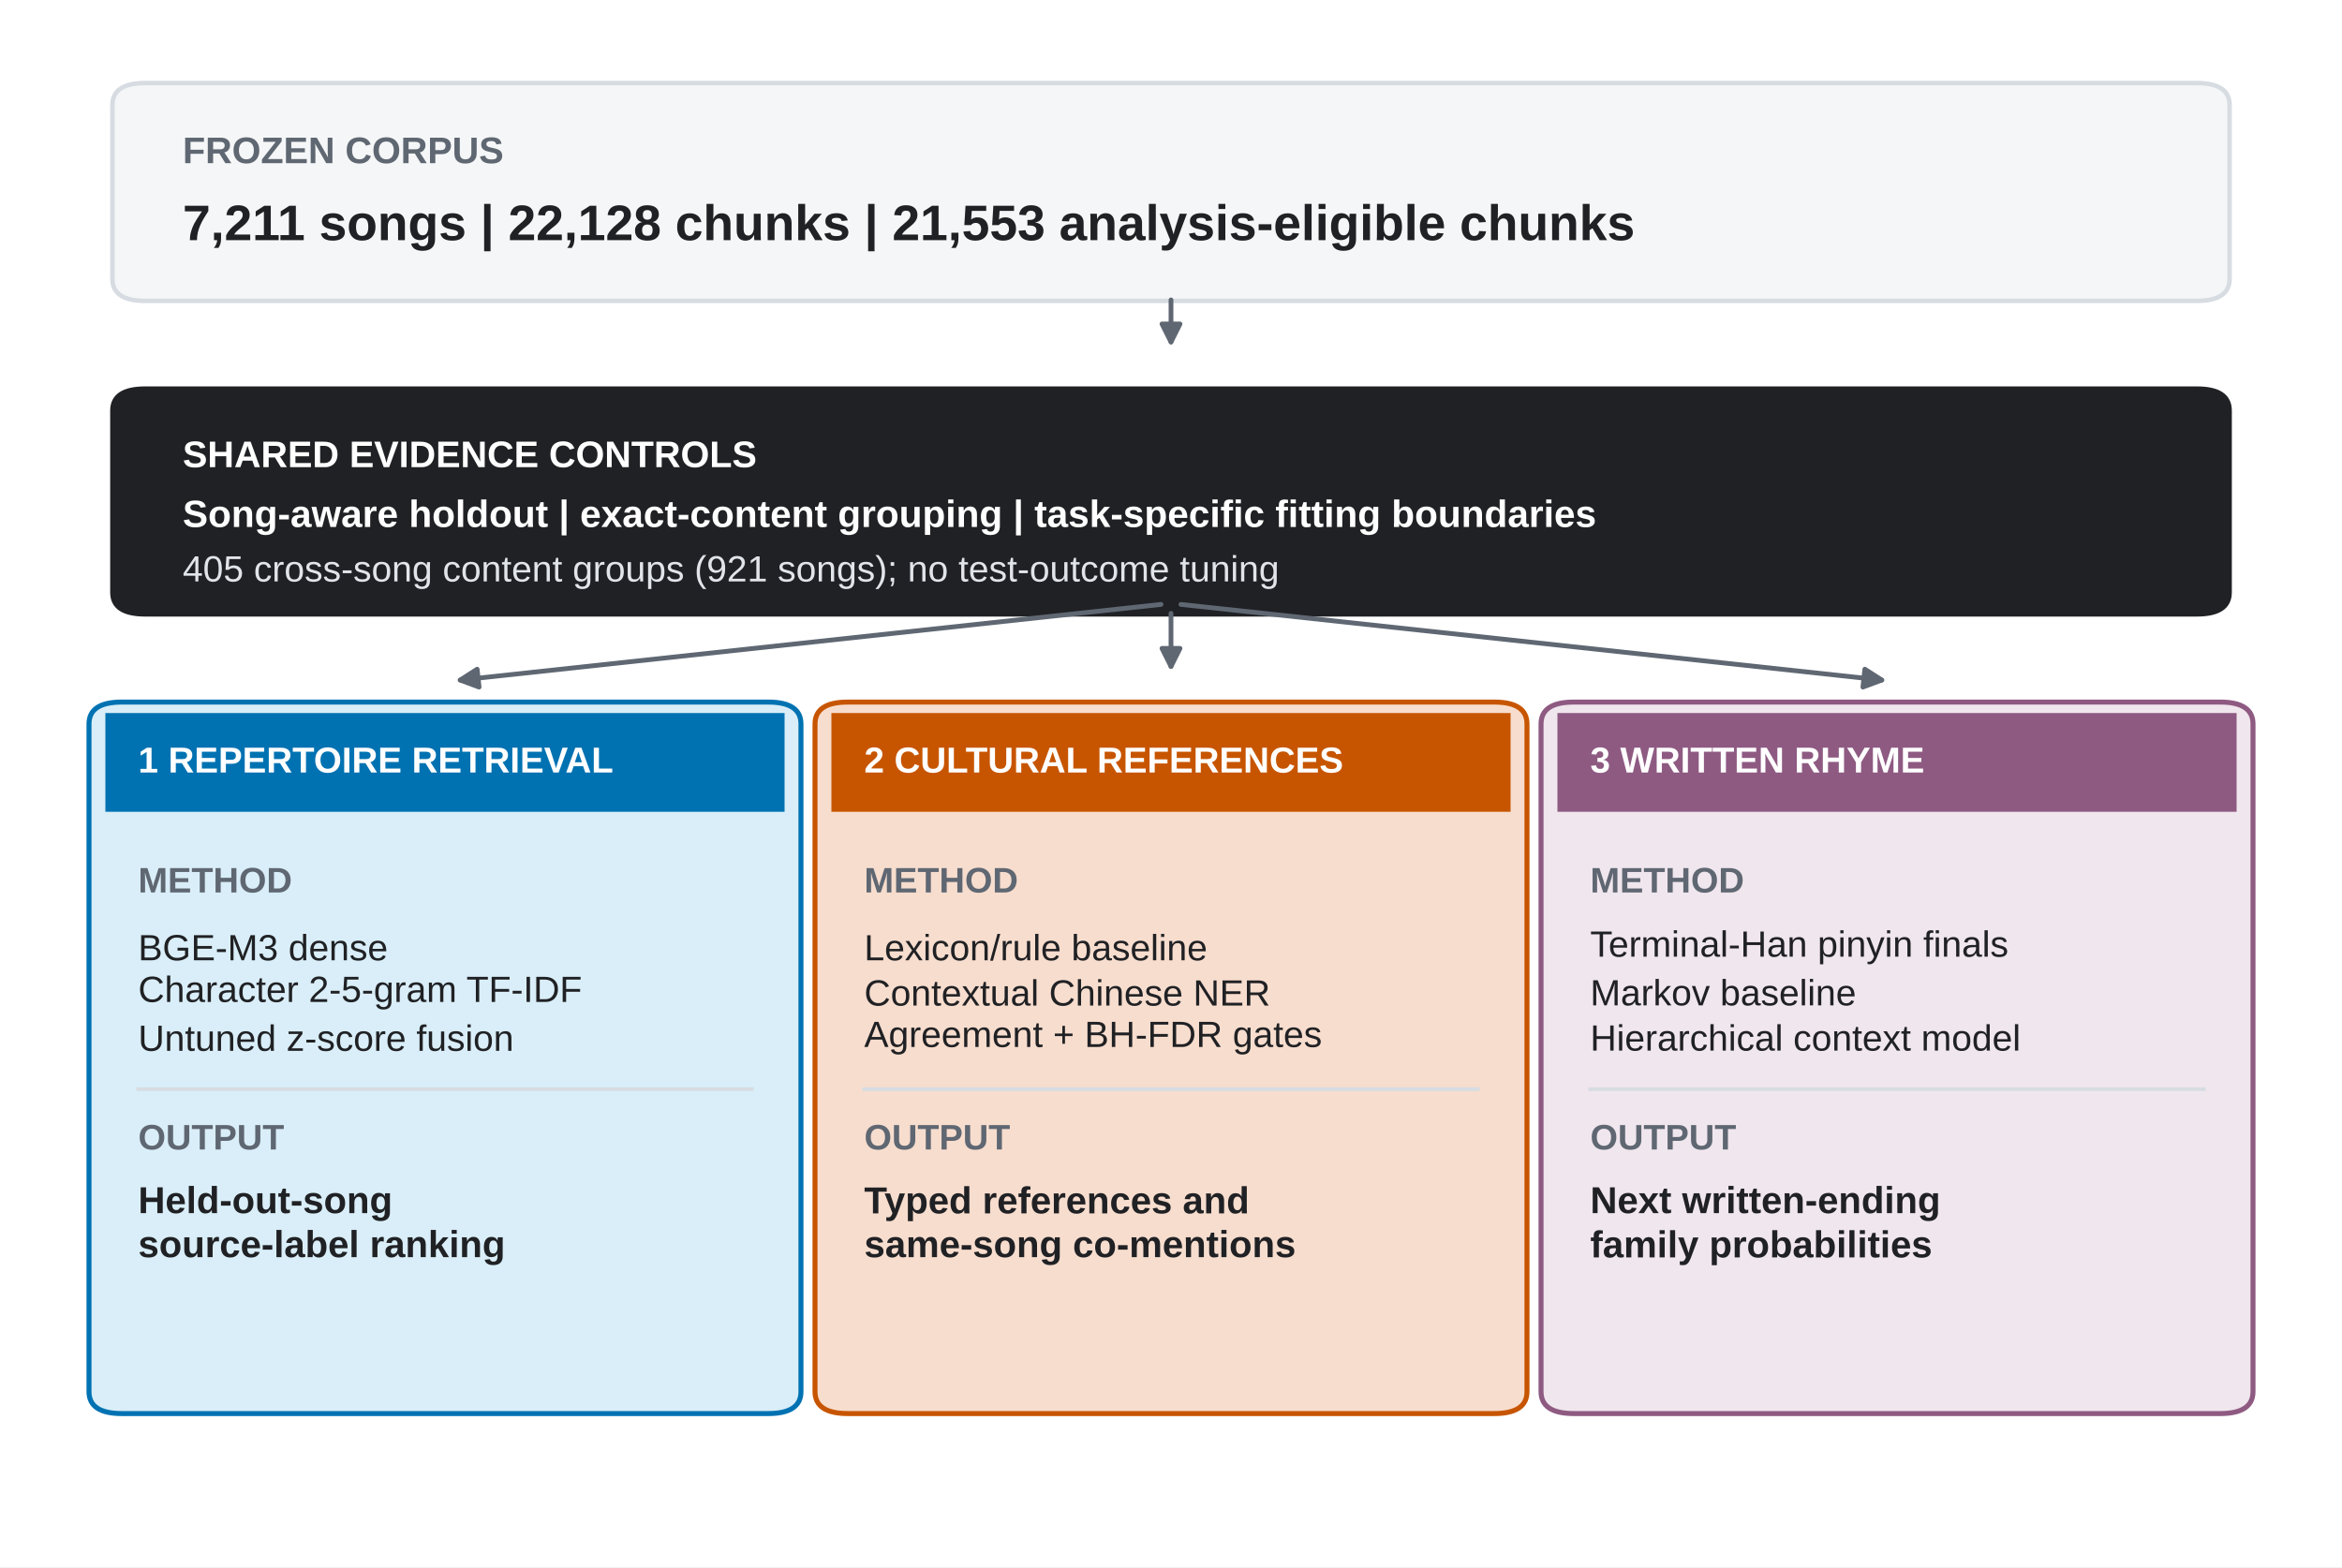
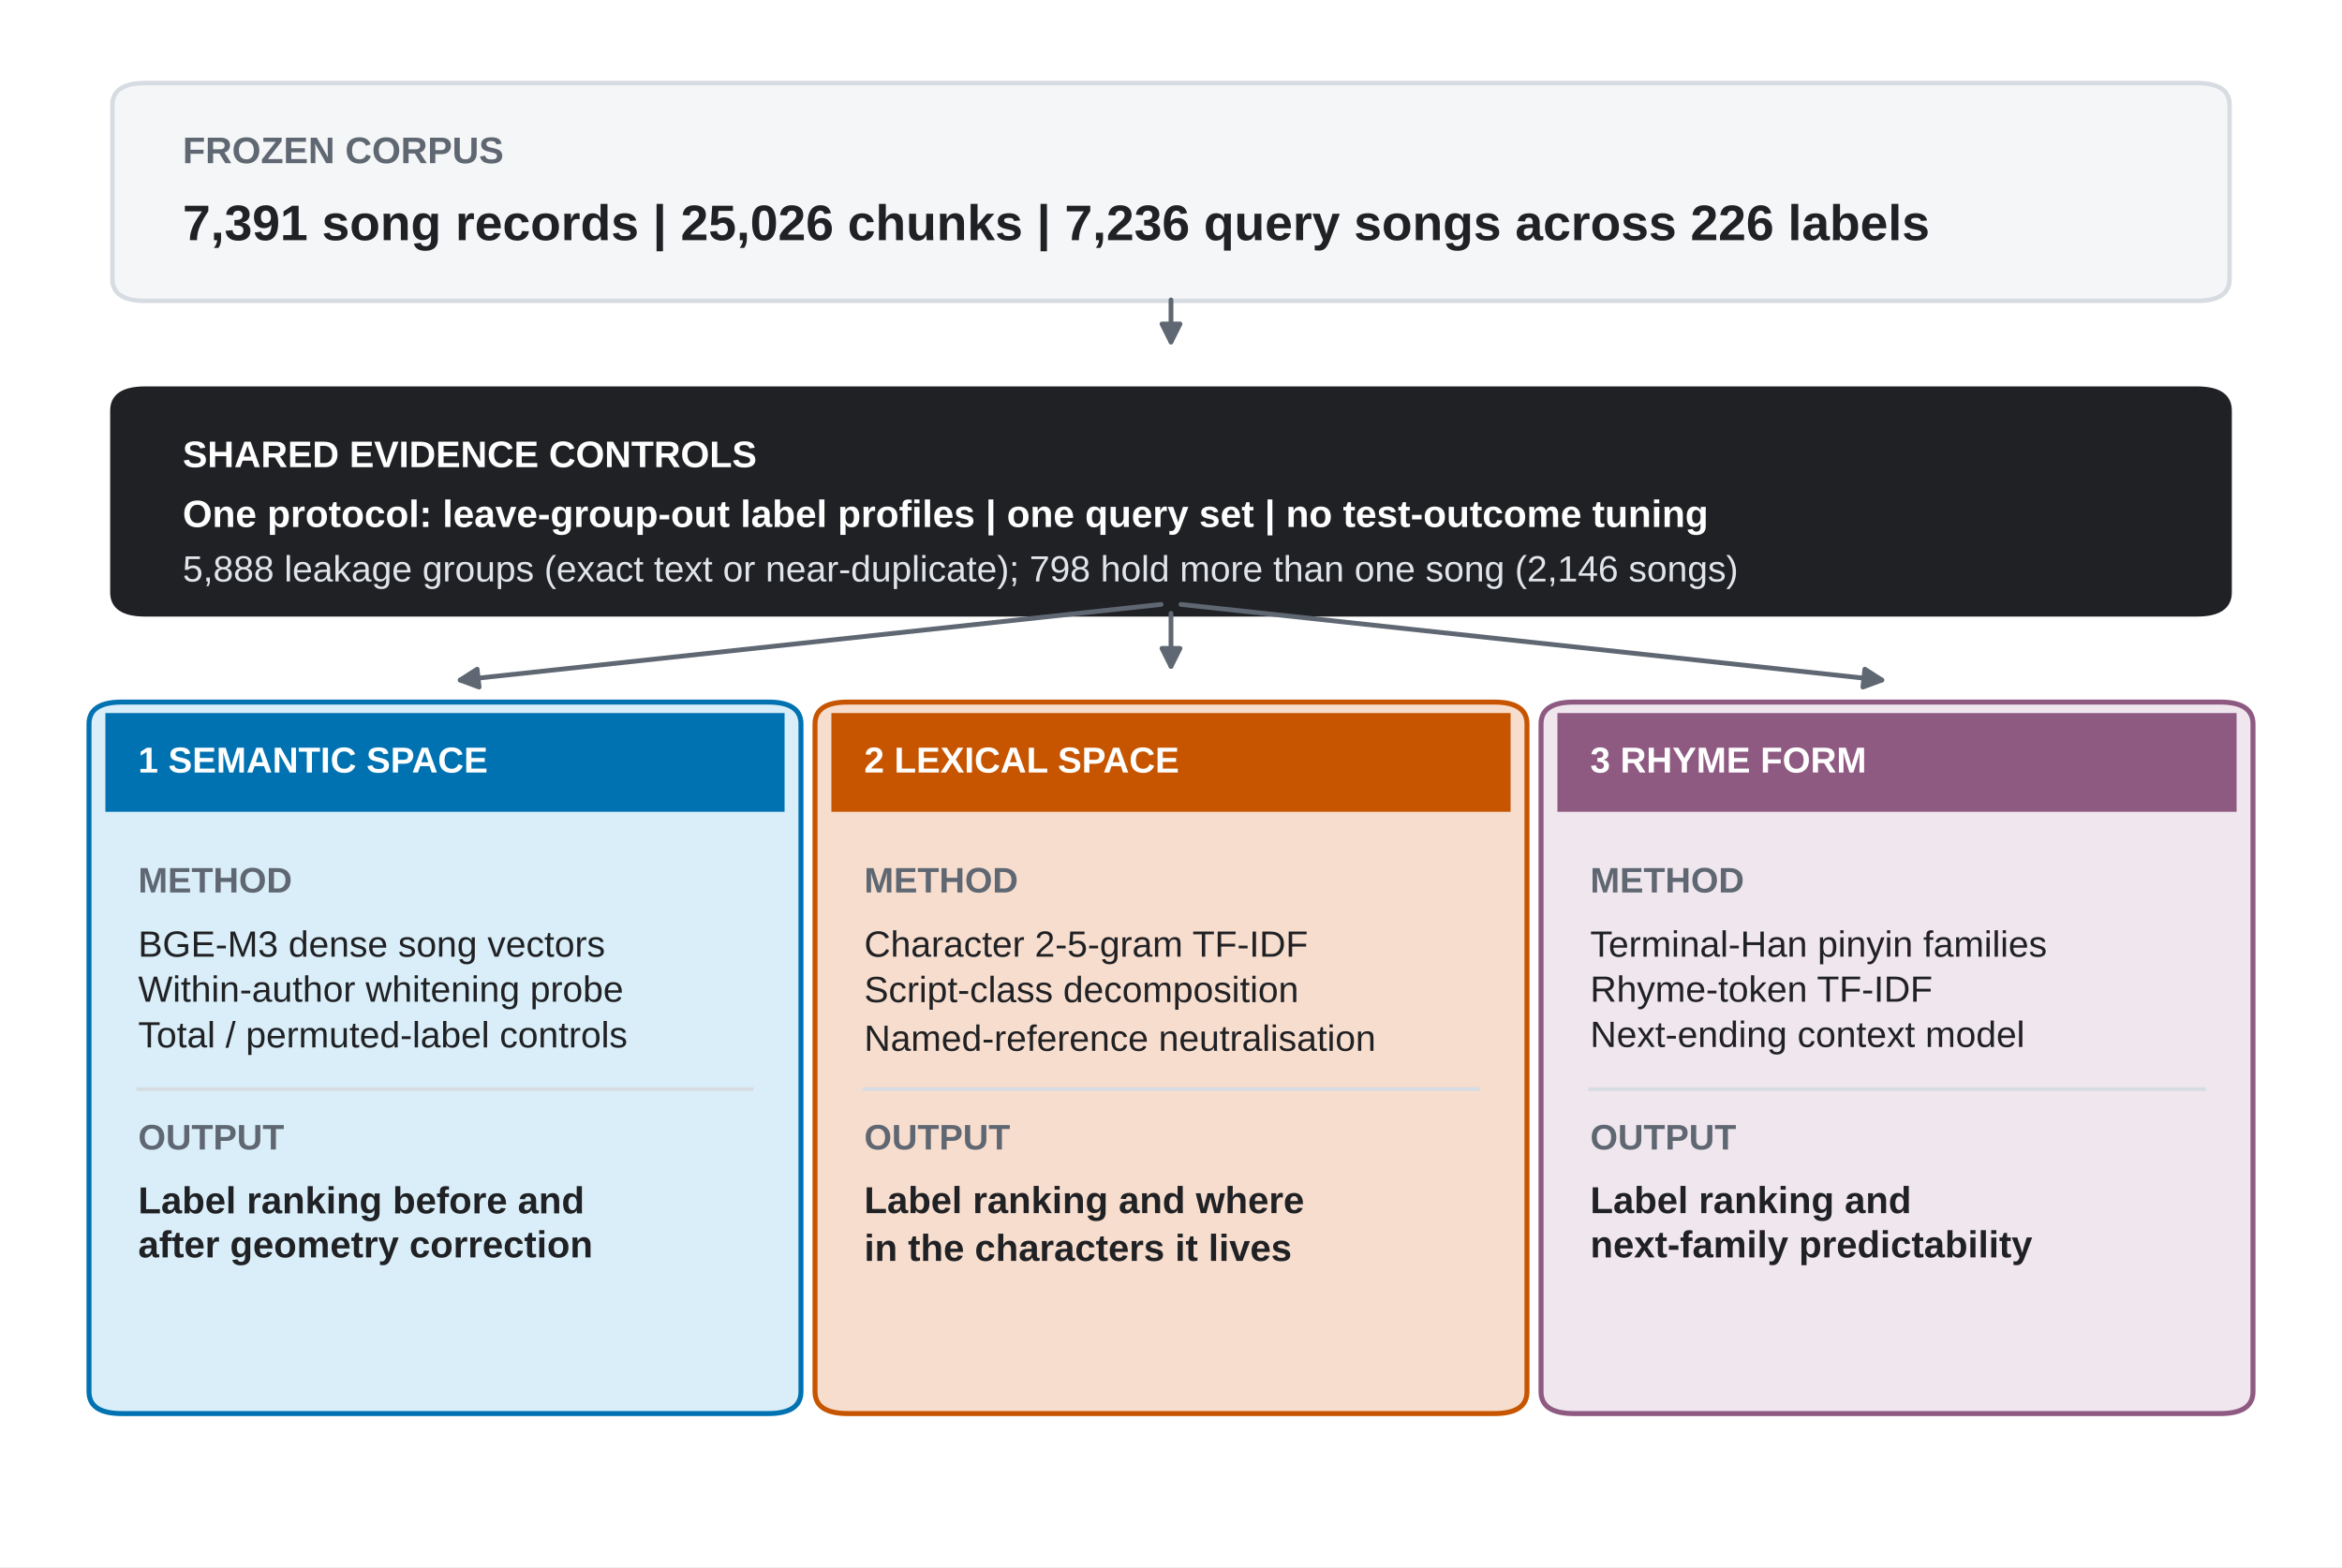
<svg xmlns="http://www.w3.org/2000/svg" width="468pt" height="313.2pt" viewBox="0 0 468 313.2" version="1.1">
  <defs>
    <style type="text/css">*{stroke-linejoin: round; stroke-linecap: butt}</style>
  </defs>
  <g id="figure_1">
    <g id="patch_1">
      <path d="M 0 313.2  L 468 313.2  L 468 0  L 0 0  z " style="fill: #ffffff" />
    </g>
    <g id="axes_1">
      <g id="patch_2">
        <path d="M 29.016 60.134  L 438.984 60.134  Q 445.536 60.134 445.536 55.75  L 445.536 20.984  Q 445.536 16.6 438.984 16.6  L 29.016 16.6  Q 22.464 16.6 22.464 20.984  L 22.464 55.75  Q 22.464 60.134 29.016 60.134  z " style="fill: #f5f6f7; stroke: #d7dce2; stroke-width: 0.9; stroke-linejoin: miter" />
      </g>
      <g id="patch_3">
        <path d="M 234 59.944  Q 234 64.676 234 68.346  " style="fill: none; stroke: #5f6772; stroke-width: 0.95; stroke-linecap: round" />
        <path d="M 235.8 64.746  L 234 68.346  L 232.2 64.746  z " style="fill: #5f6772; stroke: #5f6772; stroke-width: 0.95; stroke-linecap: round" />
      </g>
      <g id="patch_4">
        <path d="M 29.016 122.774  L 438.984 122.774  Q 445.536 122.774 445.536 118.39  L 445.536 82.058  Q 445.536 77.674 438.984 77.674  L 29.016 77.674  Q 22.464 77.674 22.464 82.058  L 22.464 118.39  Q 22.464 122.774 29.016 122.774  z " style="fill: #202124; stroke: #202124; stroke-width: 0.9; stroke-linejoin: miter" />
      </g>
      <g id="patch_5">
        <path d="M 232.012 120.797  Q 161.459 128.412 91.963 135.914  " style="fill: none; stroke: #5f6772; stroke-width: 0.95; stroke-linecap: round" />
        <path d="M 95.735 137.317  L 91.963 135.914  L 95.349 133.738  z " style="fill: #5f6772; stroke: #5f6772; stroke-width: 0.95; stroke-linecap: round" />
      </g>
      <g id="patch_6">
        <path d="M 24.336 282.506  L 153.504 282.506  Q 160.056 282.506 160.056 278.122  L 160.056 144.698  Q 160.056 140.314 153.504 140.314  L 24.336 140.314  Q 17.784 140.314 17.784 144.698  L 17.784 278.122  Q 17.784 282.506 24.336 282.506  z " style="fill: #d9eef8; stroke: #0072b2; stroke-linejoin: miter" />
      </g>
      <g id="patch_7">
        <path d="M 21.06 162.238  L 156.78 162.238  L 156.78 142.506  L 21.06 142.506  z " style="fill: #0072b2" />
      </g>
      <g id="patch_8">
        <path d="M 234 122.582  Q 234 128.413 234 133.182  " style="fill: none; stroke: #5f6772; stroke-width: 0.95; stroke-linecap: round" />
        <path d="M 235.8 129.582  L 234 133.182  L 232.2 129.582  z " style="fill: #5f6772; stroke: #5f6772; stroke-width: 0.95; stroke-linecap: round" />
      </g>
      <g id="patch_9">
        <path d="M 169.416 282.506  L 298.584 282.506  Q 305.136 282.506 305.136 278.122  L 305.136 144.698  Q 305.136 140.314 298.584 140.314  L 169.416 140.314  Q 162.864 140.314 162.864 144.698  L 162.864 278.122  Q 162.864 282.506 169.416 282.506  z " style="fill: #f7ddce; stroke: #c75500; stroke-linejoin: miter" />
      </g>
      <g id="patch_10">
        <path d="M 166.14 162.238  L 301.86 162.238  L 301.86 142.506  L 166.14 142.506  z " style="fill: #c75500" />
      </g>
      <g id="patch_11">
        <path d="M 235.988 120.797  Q 306.541 128.412 376.037 135.914  " style="fill: none; stroke: #5f6772; stroke-width: 0.95; stroke-linecap: round" />
        <path d="M 372.651 133.738  L 376.037 135.914  L 372.265 137.317  z " style="fill: #5f6772; stroke: #5f6772; stroke-width: 0.95; stroke-linecap: round" />
      </g>
      <g id="patch_12">
        <path d="M 314.496 282.506  L 443.664 282.506  Q 450.216 282.506 450.216 278.122  L 450.216 144.698  Q 450.216 140.314 443.664 140.314  L 314.496 140.314  Q 307.944 140.314 307.944 144.698  L 307.944 278.122  Q 307.944 282.506 314.496 282.506  z " style="fill: #f0e6ed; stroke: #8e5a82; stroke-linejoin: miter" />
      </g>
      <g id="patch_13">
        <path d="M 311.22 162.238  L 446.94 162.238  L 446.94 142.506  L 311.22 142.506  z " style="fill: #8e5a82" />
      </g>
      <g id="line2d_1">
-         <path d="M 27.612 217.674  L 150.228 217.674  " clip-path="url(#p93a73878ed)" style="fill: none; stroke: #d7dce2; stroke-width: 0.75; stroke-linecap: square" />
+         <path d="M 27.612 217.674  L 150.228 217.674  " clip-path="url(#p66815ad58d)" style="fill: none; stroke: #d7dce2; stroke-width: 0.75; stroke-linecap: square" />
      </g>
      <g id="line2d_2">
-         <path d="M 172.692 217.674  L 295.308 217.674  " clip-path="url(#p93a73878ed)" style="fill: none; stroke: #d7dce2; stroke-width: 0.75; stroke-linecap: square" />
+         <path d="M 172.692 217.674  L 295.308 217.674  " clip-path="url(#p66815ad58d)" style="fill: none; stroke: #d7dce2; stroke-width: 0.75; stroke-linecap: square" />
      </g>
      <g id="line2d_3">
-         <path d="M 317.772 217.674  L 440.388 217.674  " clip-path="url(#p93a73878ed)" style="fill: none; stroke: #d7dce2; stroke-width: 0.75; stroke-linecap: square" />
+         <path d="M 317.772 217.674  L 440.388 217.674  " clip-path="url(#p66815ad58d)" style="fill: none; stroke: #d7dce2; stroke-width: 0.75; stroke-linecap: square" />
      </g>
      <g id="text_1">
        <text style="font-weight: 700; font-size: 7.4px; font-family: 'Arial', 'Microsoft YaHei', 'DejaVu Sans', sans-serif; text-anchor: start; fill: #5f6772" x="36.504" y="32.609" transform="rotate(-0 36.504 32.60864)">FROZEN CORPUS</text>
      </g>
      <g id="text_2">
-         <text style="font-weight: 700; font-size: 10px; font-family: 'Arial', 'Microsoft YaHei', 'DejaVu Sans', sans-serif; text-anchor: start; fill: #202124" x="36.504" y="48.002" transform="rotate(-0 36.504 48.00179)">7,211 songs   |   22,128 chunks   |   21,553 analysis-eligible chunks</text>
+         <text style="font-weight: 700; font-size: 10px; font-family: 'Arial', 'Microsoft YaHei', 'DejaVu Sans', sans-serif; text-anchor: start; fill: #202124" x="36.504" y="48.002" transform="rotate(-0 36.504 48.00179)">7,391 song records   |   25,026 chunks   |   7,236 query songs across 226 labels</text>
      </g>
      <g id="text_3">
        <text style="font-weight: 700; font-size: 7.4px; font-family: 'Arial', 'Microsoft YaHei', 'DejaVu Sans', sans-serif; text-anchor: start; fill: #ffffff" x="36.504" y="93.369" transform="rotate(-0 36.504 93.36944)">SHARED EVIDENCE CONTROLS</text>
      </g>
      <g id="text_4">
-         <text style="font-weight: 700; font-size: 7.6px; font-family: 'Arial', 'Microsoft YaHei', 'DejaVu Sans', sans-serif; text-anchor: start; fill: #ffffff" x="36.504" y="105.323" transform="rotate(-0 36.504 105.3227)">Song-aware holdout  |  exact-content grouping  |  task-specific fitting boundaries</text>
+         <text style="font-weight: 700; font-size: 7.6px; font-family: 'Arial', 'Microsoft YaHei', 'DejaVu Sans', sans-serif; text-anchor: start; fill: #ffffff" x="36.504" y="105.323" transform="rotate(-0 36.504 105.3227)">One protocol: leave-group-out label profiles  |  one query set  |  no test-outcome tuning</text>
      </g>
      <g id="text_5">
-         <text style="font-size: 7.3px; font-family: 'Arial', 'Microsoft YaHei', 'DejaVu Sans', sans-serif; text-anchor: start; fill: #e1e5ea" x="36.504" y="116.207" transform="rotate(-0 36.504 116.2071)">405 cross-song content groups (921 songs); no test-outcome tuning</text>
+         <text style="font-size: 7.3px; font-family: 'Arial', 'Microsoft YaHei', 'DejaVu Sans', sans-serif; text-anchor: start; fill: #e1e5ea" x="36.504" y="116.207" transform="rotate(-0 36.504 116.2071)">5,888 leakage groups (exact text or near-duplicate); 798 hold more than one song (2,146 songs)</text>
      </g>
      <g id="text_6">
-         <text style="font-weight: 700; font-size: 7.2px; font-family: 'Arial', 'Microsoft YaHei', 'DejaVu Sans', sans-serif; text-anchor: start; fill: #ffffff" x="27.612" y="154.392" transform="rotate(-0 27.612 154.3917)">1  REPERTOIRE RETRIEVAL</text>
+         <text style="font-weight: 700; font-size: 7.2px; font-family: 'Arial', 'Microsoft YaHei', 'DejaVu Sans', sans-serif; text-anchor: start; fill: #ffffff" x="27.612" y="154.392" transform="rotate(-0 27.612 154.3917)">1  SEMANTIC SPACE</text>
      </g>
      <g id="text_7">
        <text style="font-weight: 700; font-size: 7.1px; font-family: 'Arial', 'Microsoft YaHei', 'DejaVu Sans', sans-serif; text-anchor: start; fill: #5f6772" x="27.612" y="178.369" transform="rotate(-0 27.612 178.3686)">METHOD</text>
      </g>
      <g id="text_8">
-         <text style="font-size: 7.3px; font-family: 'Arial', 'Microsoft YaHei', 'DejaVu Sans', sans-serif; fill: #202124" transform="translate(27.612 191.9205)">BGE-M3 dense</text>
-         <text style="font-size: 7.3px; font-family: 'Arial', 'Microsoft YaHei', 'DejaVu Sans', sans-serif; fill: #202124" transform="translate(27.612 200.2416)">Character 2-5-gram TF-IDF</text>
-         <text style="font-size: 7.3px; font-family: 'Arial', 'Microsoft YaHei', 'DejaVu Sans', sans-serif; fill: #202124" transform="translate(27.612 210.0085)">Untuned z-score fusion</text>
+         <text style="font-size: 7.3px; font-family: 'Arial', 'Microsoft YaHei', 'DejaVu Sans', sans-serif; fill: #202124" transform="translate(27.612 191.1985)">BGE-M3 dense song vectors</text>
+         <text style="font-size: 7.3px; font-family: 'Arial', 'Microsoft YaHei', 'DejaVu Sans', sans-serif; fill: #202124" transform="translate(27.612 200.1971)">Within-author whitening probe</text>
+         <text style="font-size: 7.3px; font-family: 'Arial', 'Microsoft YaHei', 'DejaVu Sans', sans-serif; fill: #202124" transform="translate(27.612 209.3275)">Total / permuted-label controls</text>
      </g>
      <g id="text_9">
        <text style="font-weight: 700; font-size: 7.1px; font-family: 'Arial', 'Microsoft YaHei', 'DejaVu Sans', sans-serif; text-anchor: start; fill: #5f6772" x="27.612" y="229.733" transform="rotate(-0 27.612 229.7334)">OUTPUT</text>
      </g>
      <g id="text_10">
-         <text style="font-weight: 700; font-size: 7.5px; font-family: 'Arial', 'Microsoft YaHei', 'DejaVu Sans', sans-serif; fill: #202124" transform="translate(27.612 242.4468)">Held-out-song</text>
-         <text style="font-weight: 700; font-size: 7.5px; font-family: 'Arial', 'Microsoft YaHei', 'DejaVu Sans', sans-serif; fill: #202124" transform="translate(27.612 251.245)">source-label ranking</text>
+         <text style="font-weight: 700; font-size: 7.5px; font-family: 'Arial', 'Microsoft YaHei', 'DejaVu Sans', sans-serif; fill: #202124" transform="translate(27.612 242.4925)">Label ranking before and</text>
+         <text style="font-weight: 700; font-size: 7.5px; font-family: 'Arial', 'Microsoft YaHei', 'DejaVu Sans', sans-serif; fill: #202124" transform="translate(27.612 251.2908)">after geometry correction</text>
      </g>
      <g id="text_11">
-         <text style="font-weight: 700; font-size: 7.2px; font-family: 'Arial', 'Microsoft YaHei', 'DejaVu Sans', sans-serif; text-anchor: start; fill: #ffffff" x="172.692" y="154.392" transform="rotate(-0 172.692 154.3917)">2  CULTURAL REFERENCES</text>
+         <text style="font-weight: 700; font-size: 7.2px; font-family: 'Arial', 'Microsoft YaHei', 'DejaVu Sans', sans-serif; text-anchor: start; fill: #ffffff" x="172.692" y="154.392" transform="rotate(-0 172.692 154.3917)">2  LEXICAL SPACE</text>
      </g>
      <g id="text_12">
        <text style="font-weight: 700; font-size: 7.1px; font-family: 'Arial', 'Microsoft YaHei', 'DejaVu Sans', sans-serif; text-anchor: start; fill: #5f6772" x="172.692" y="178.369" transform="rotate(-0 172.692 178.3686)">METHOD</text>
      </g>
      <g id="text_13">
-         <text style="font-size: 7.3px; font-family: 'Arial', 'Microsoft YaHei', 'DejaVu Sans', sans-serif; fill: #202124" transform="translate(172.692 191.9222)">Lexicon/rule baseline</text>
-         <text style="font-size: 7.3px; font-family: 'Arial', 'Microsoft YaHei', 'DejaVu Sans', sans-serif; fill: #202124" transform="translate(172.692 200.9653)">Contextual Chinese NER</text>
-         <text style="font-size: 7.3px; font-family: 'Arial', 'Microsoft YaHei', 'DejaVu Sans', sans-serif; fill: #202124" transform="translate(172.692 209.2403)">Agreement + BH-FDR gates</text>
+         <text style="font-size: 7.3px; font-family: 'Arial', 'Microsoft YaHei', 'DejaVu Sans', sans-serif; fill: #202124" transform="translate(172.692 191.1985)">Character 2-5-gram TF-IDF</text>
+         <text style="font-size: 7.3px; font-family: 'Arial', 'Microsoft YaHei', 'DejaVu Sans', sans-serif; fill: #202124" transform="translate(172.692 200.2844)">Script-class decomposition</text>
+         <text style="font-size: 7.3px; font-family: 'Arial', 'Microsoft YaHei', 'DejaVu Sans', sans-serif; fill: #202124" transform="translate(172.692 210.0102)">Named-reference neutralisation</text>
      </g>
      <g id="text_14">
        <text style="font-weight: 700; font-size: 7.1px; font-family: 'Arial', 'Microsoft YaHei', 'DejaVu Sans', sans-serif; text-anchor: start; fill: #5f6772" x="172.692" y="229.733" transform="rotate(-0 172.692 229.7334)">OUTPUT</text>
      </g>
      <g id="text_15">
-         <text style="font-weight: 700; font-size: 7.5px; font-family: 'Arial', 'Microsoft YaHei', 'DejaVu Sans', sans-serif; fill: #202124" transform="translate(172.692 242.4925)">Typed references and</text>
-         <text style="font-weight: 700; font-size: 7.5px; font-family: 'Arial', 'Microsoft YaHei', 'DejaVu Sans', sans-serif; fill: #202124" transform="translate(172.692 251.245)">same-song co-mentions</text>
+         <text style="font-weight: 700; font-size: 7.5px; font-family: 'Arial', 'Microsoft YaHei', 'DejaVu Sans', sans-serif; fill: #202124" transform="translate(172.692 242.4468)">Label ranking and where</text>
+         <text style="font-weight: 700; font-size: 7.5px; font-family: 'Arial', 'Microsoft YaHei', 'DejaVu Sans', sans-serif; fill: #202124" transform="translate(172.692 251.9904)">in the characters it lives</text>
      </g>
      <g id="text_16">
-         <text style="font-weight: 700; font-size: 7.2px; font-family: 'Arial', 'Microsoft YaHei', 'DejaVu Sans', sans-serif; text-anchor: start; fill: #ffffff" x="317.772" y="154.392" transform="rotate(-0 317.772 154.3917)">3  WRITTEN RHYME</text>
+         <text style="font-weight: 700; font-size: 7.2px; font-family: 'Arial', 'Microsoft YaHei', 'DejaVu Sans', sans-serif; text-anchor: start; fill: #ffffff" x="317.772" y="154.392" transform="rotate(-0 317.772 154.3917)">3  RHYME FORM</text>
      </g>
      <g id="text_17">
        <text style="font-weight: 700; font-size: 7.1px; font-family: 'Arial', 'Microsoft YaHei', 'DejaVu Sans', sans-serif; text-anchor: start; fill: #5f6772" x="317.772" y="178.369" transform="rotate(-0 317.772 178.3686)">METHOD</text>
      </g>
      <g id="text_18">
-         <text style="font-size: 7.3px; font-family: 'Arial', 'Microsoft YaHei', 'DejaVu Sans', sans-serif; fill: #202124" transform="translate(317.772 191.1985)">Terminal-Han pinyin finals</text>
-         <text style="font-size: 7.3px; font-family: 'Arial', 'Microsoft YaHei', 'DejaVu Sans', sans-serif; fill: #202124" transform="translate(317.772 200.9226)">Markov baseline</text>
-         <text style="font-size: 7.3px; font-family: 'Arial', 'Microsoft YaHei', 'DejaVu Sans', sans-serif; fill: #202124" transform="translate(317.772 209.9657)">Hierarchical context model</text>
+         <text style="font-size: 7.3px; font-family: 'Arial', 'Microsoft YaHei', 'DejaVu Sans', sans-serif; fill: #202124" transform="translate(317.772 191.1985)">Terminal-Han pinyin families</text>
+         <text style="font-size: 7.3px; font-family: 'Arial', 'Microsoft YaHei', 'DejaVu Sans', sans-serif; fill: #202124" transform="translate(317.772 200.1971)">Rhyme-token TF-IDF</text>
+         <text style="font-size: 7.3px; font-family: 'Arial', 'Microsoft YaHei', 'DejaVu Sans', sans-serif; fill: #202124" transform="translate(317.772 209.2403)">Next-ending context model</text>
      </g>
      <g id="text_19">
        <text style="font-weight: 700; font-size: 7.1px; font-family: 'Arial', 'Microsoft YaHei', 'DejaVu Sans', sans-serif; text-anchor: start; fill: #5f6772" x="317.772" y="229.733" transform="rotate(-0 317.772 229.7334)">OUTPUT</text>
      </g>
      <g id="text_20">
-         <text style="font-weight: 700; font-size: 7.5px; font-family: 'Arial', 'Microsoft YaHei', 'DejaVu Sans', sans-serif; fill: #202124" transform="translate(317.772 242.4468)">Next written-ending</text>
-         <text style="font-weight: 700; font-size: 7.5px; font-family: 'Arial', 'Microsoft YaHei', 'DejaVu Sans', sans-serif; fill: #202124" transform="translate(317.772 251.2908)">family probabilities</text>
+         <text style="font-weight: 700; font-size: 7.5px; font-family: 'Arial', 'Microsoft YaHei', 'DejaVu Sans', sans-serif; fill: #202124" transform="translate(317.772 242.4468)">Label ranking and</text>
+         <text style="font-weight: 700; font-size: 7.5px; font-family: 'Arial', 'Microsoft YaHei', 'DejaVu Sans', sans-serif; fill: #202124" transform="translate(317.772 251.2908)">next-family predictability</text>
      </g>
    </g>
  </g>
  <defs>
-     <clipPath id="p93a73878ed">
+     <clipPath id="p66815ad58d">
      <rect x="0" y="0" width="468" height="313.2" />
    </clipPath>
  </defs>
</svg>
